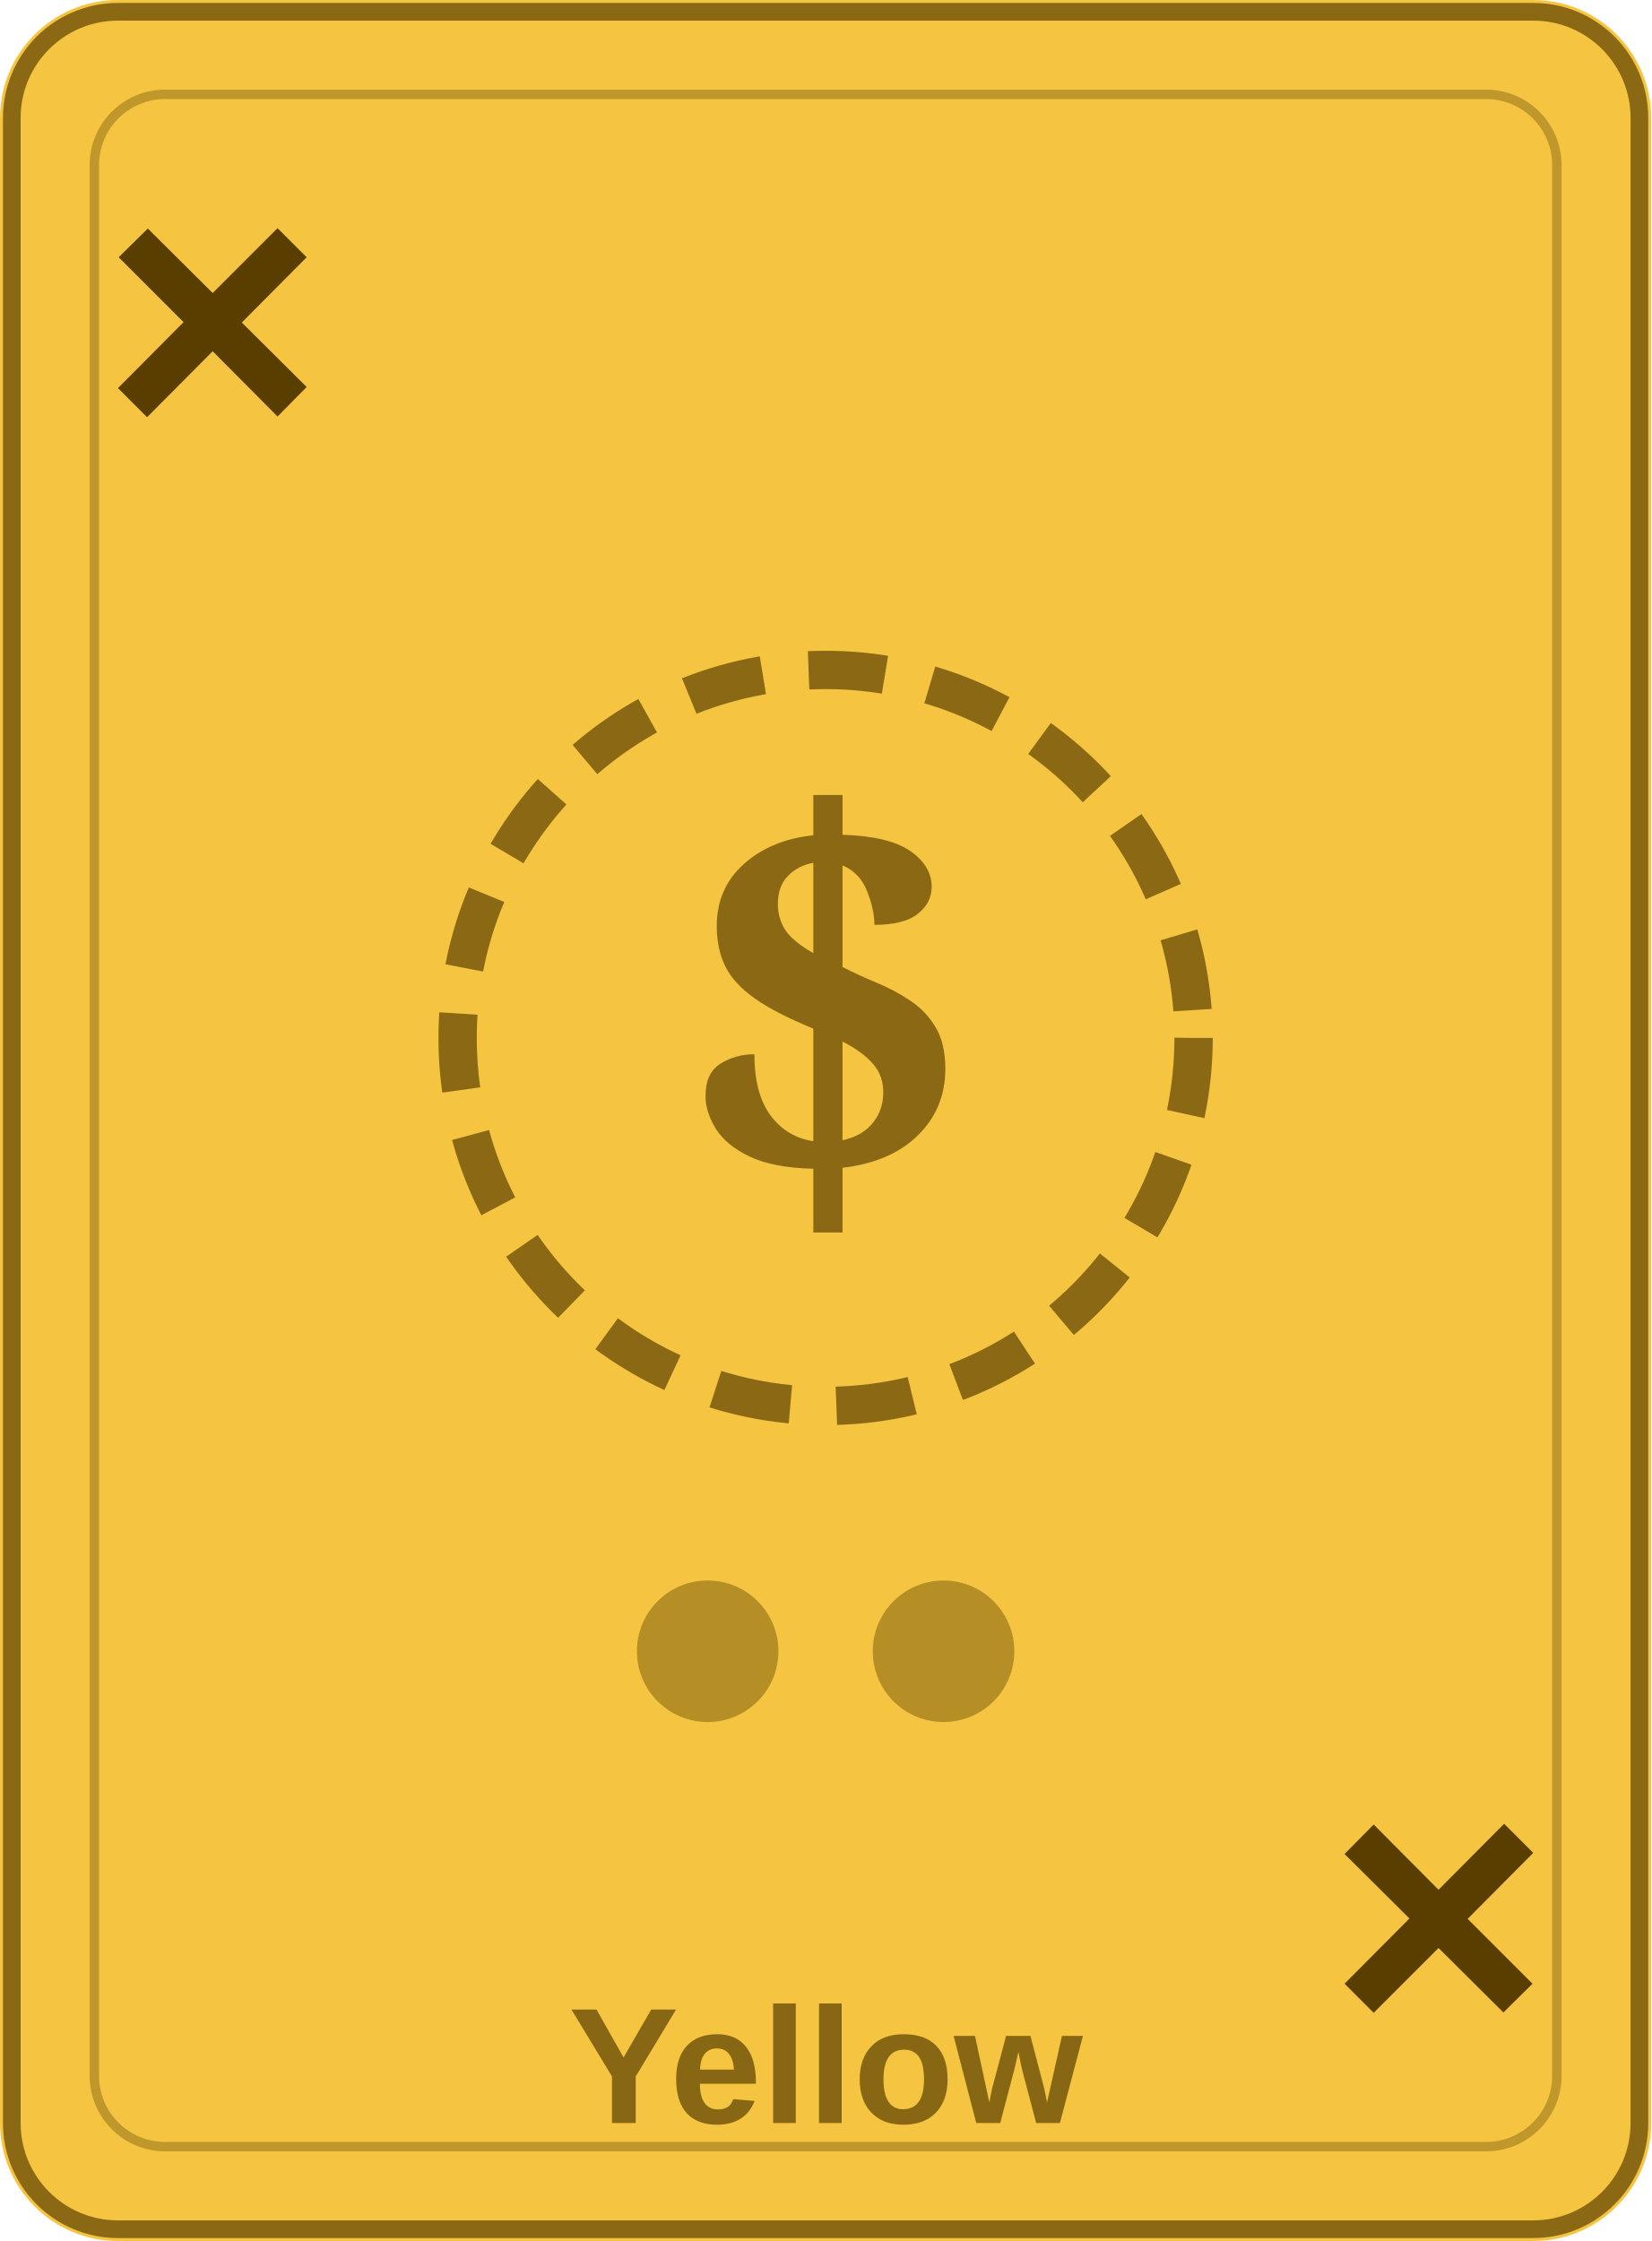
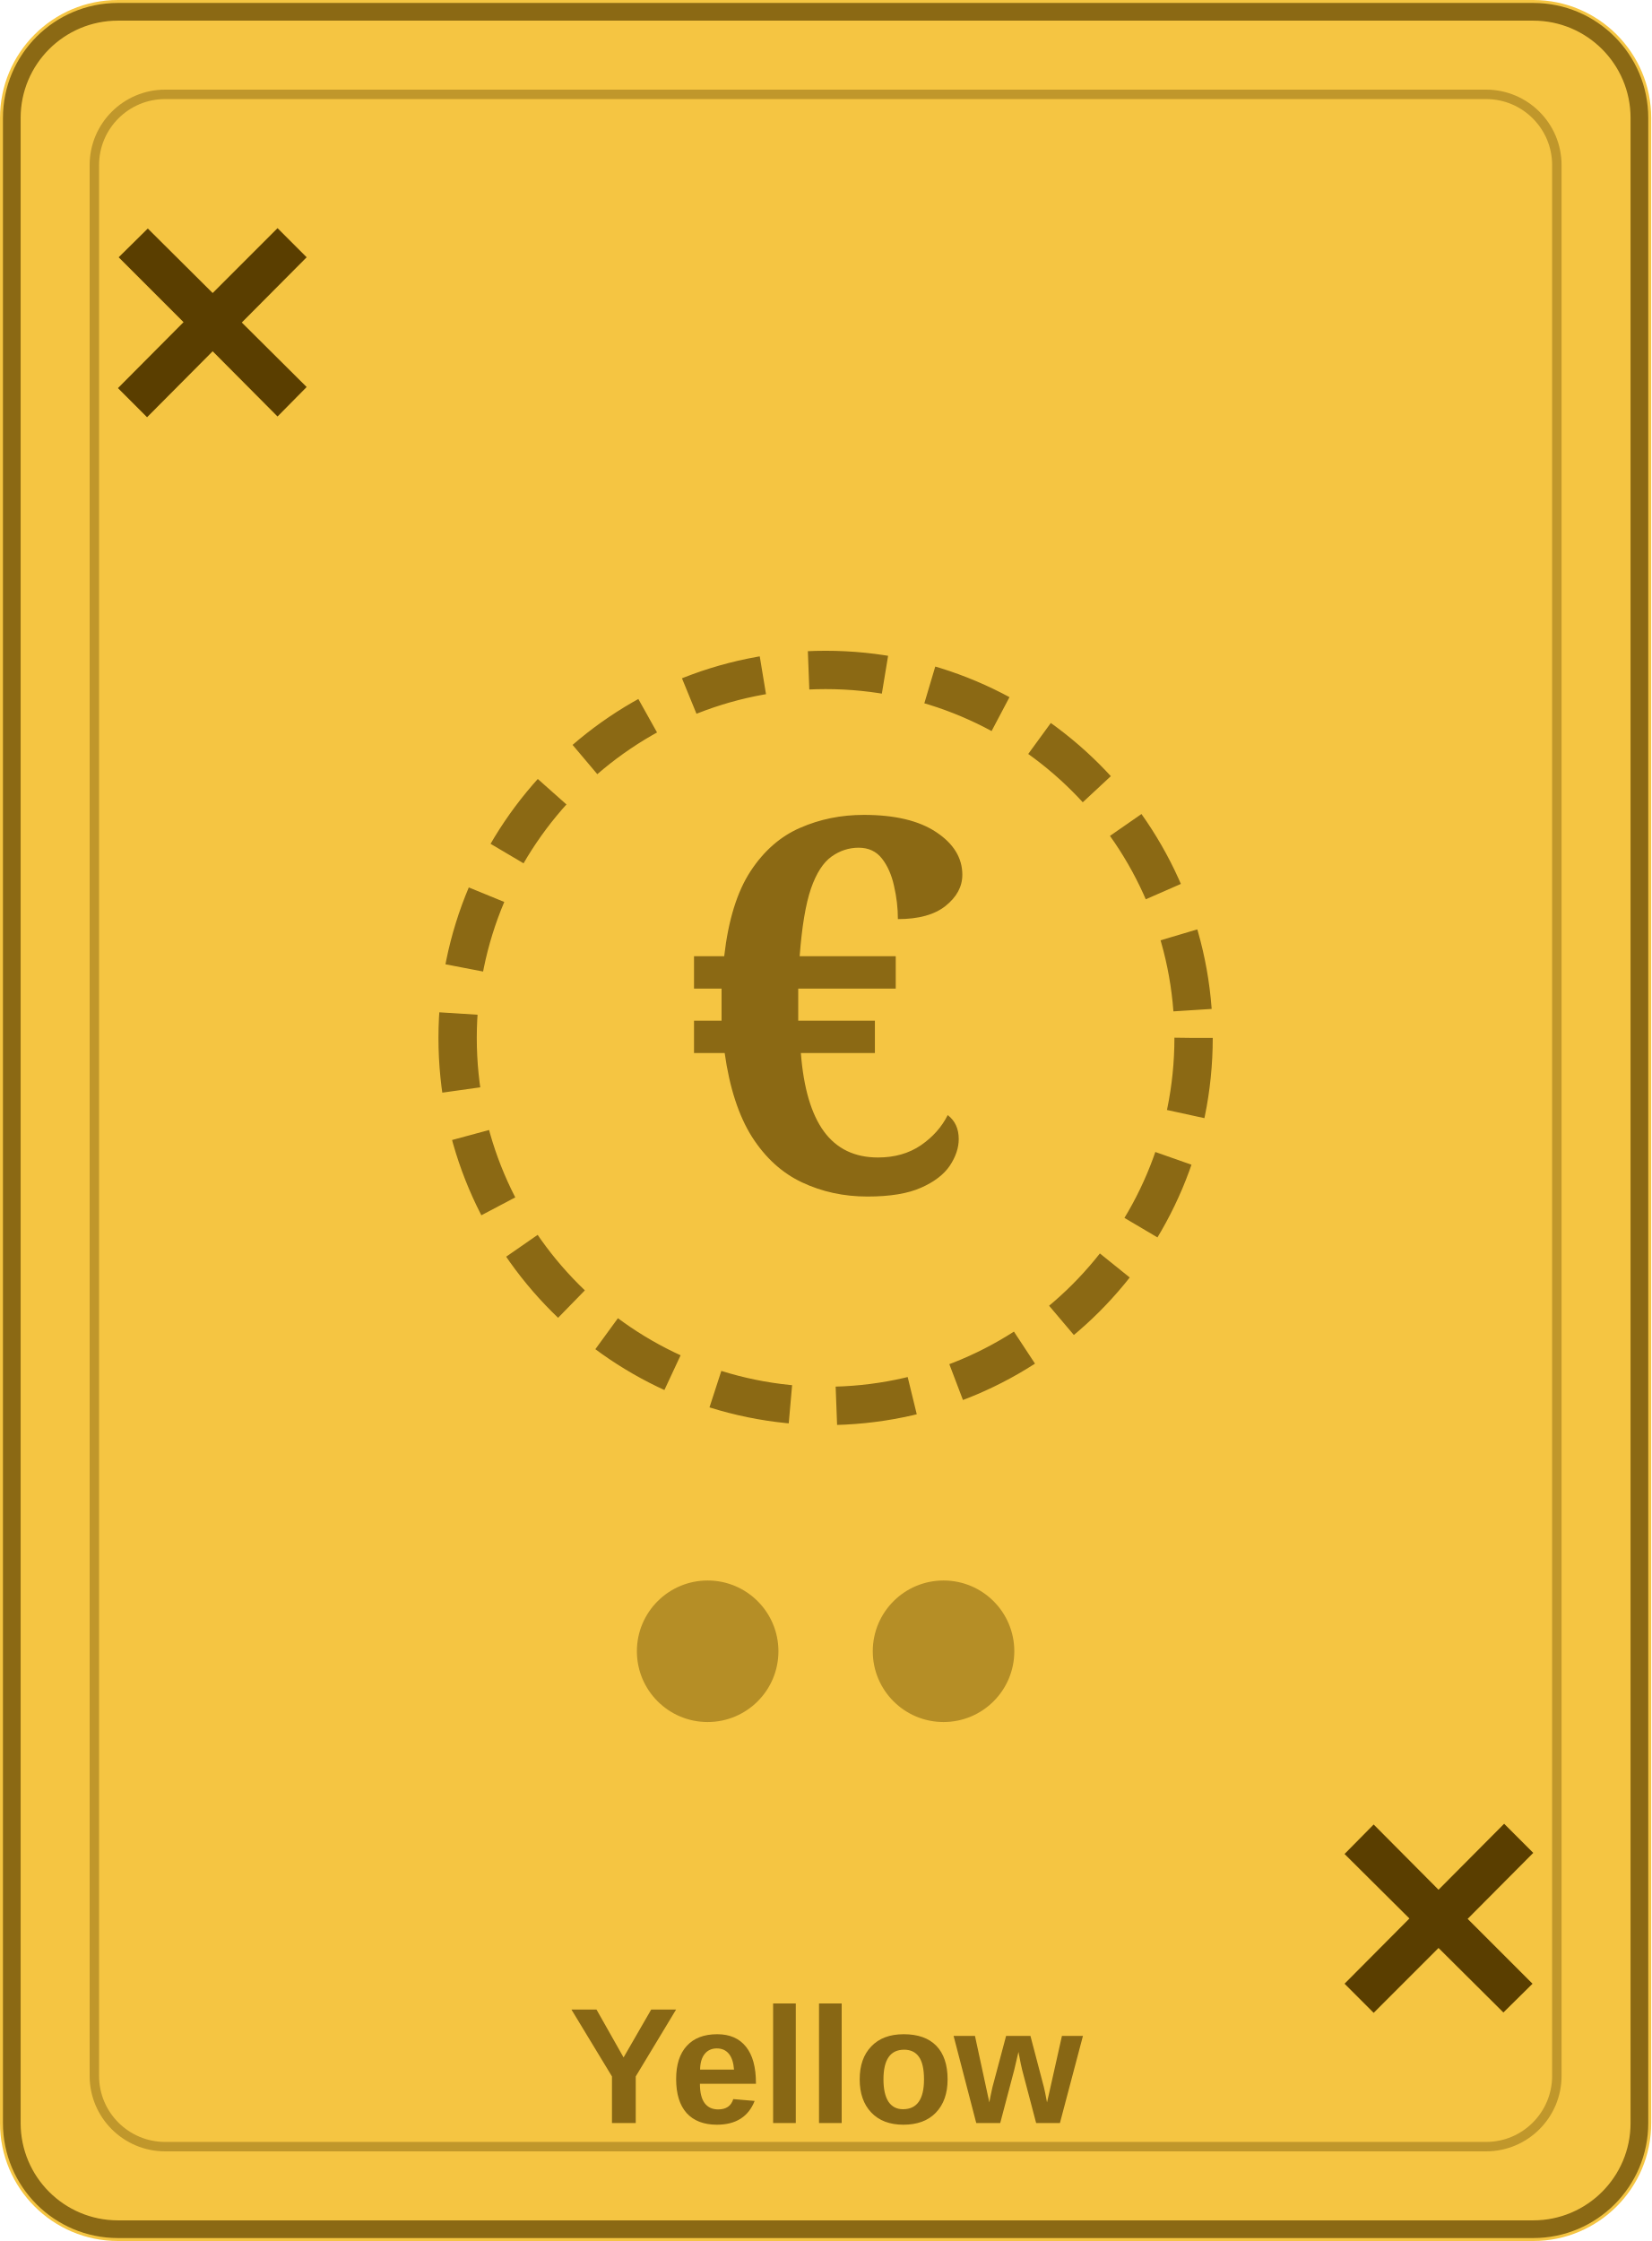
<svg xmlns="http://www.w3.org/2000/svg" width="140" height="190" viewBox="0 0 140 190">
  <rect width="140" height="190" rx="10" ry="10" fill="#f5c542" />
  <rect x="1" y="1" width="138" height="188" rx="9" ry="9" fill="none" stroke="#8b6914" stroke-width="1.5" />
  <rect x="8" y="8" width="124" height="174" rx="6" ry="6" fill="none" stroke="#8b6914" stroke-width="0.8" opacity="0.5" />
  <text x="18" y="38" font-family="Arial, sans-serif" font-size="32" font-weight="bold" text-anchor="middle" fill="#5a3e00">×</text>
  <text x="122" y="172" font-family="Arial, sans-serif" font-size="32" font-weight="bold" text-anchor="middle" fill="#5a3e00" transform="rotate(180,122,162)">×</text>
  <g transform="translate(70,88) scale(1.3)">
    <circle cx="0" cy="0" r="24" fill="none" stroke="#8b6914" stroke-width="2.5" stroke-dasharray="5,3" />
-     <text x="0" y="10" font-family="serif" font-size="34" font-weight="bold" text-anchor="middle" fill="#8b6914">$</text>
+     <text x="0" y="10" font-family="serif" font-size="34" font-weight="bold" text-anchor="middle" fill="#8b6914">€</text>
  </g>
  <circle cx="60" cy="140" r="6" fill="#8b6914" opacity="0.6" />
  <circle cx="80" cy="140" r="6" fill="#8b6914" opacity="0.6" />
  <text x="70" y="180" font-family="Arial, sans-serif" font-size="14" font-weight="bold" text-anchor="middle" fill="#5a3e00" opacity="0.7">Yellow</text>
</svg>
